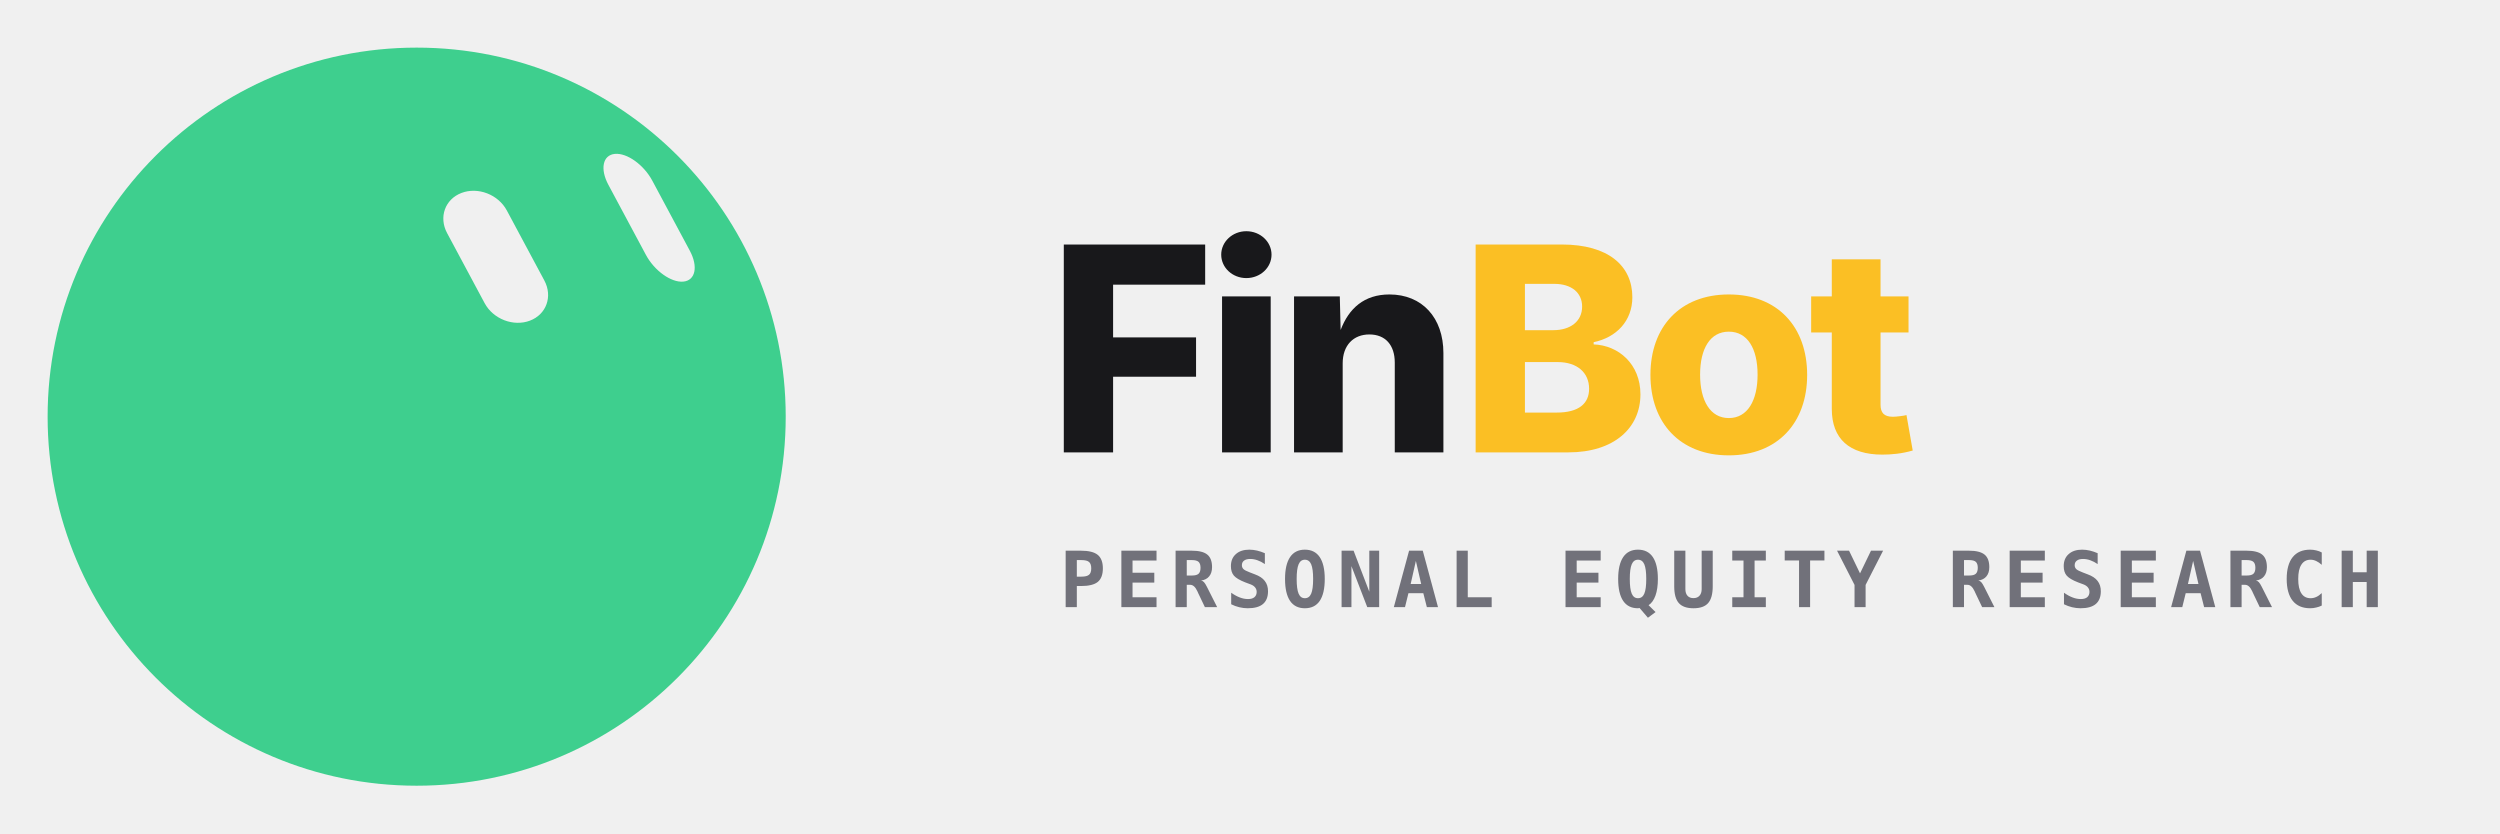
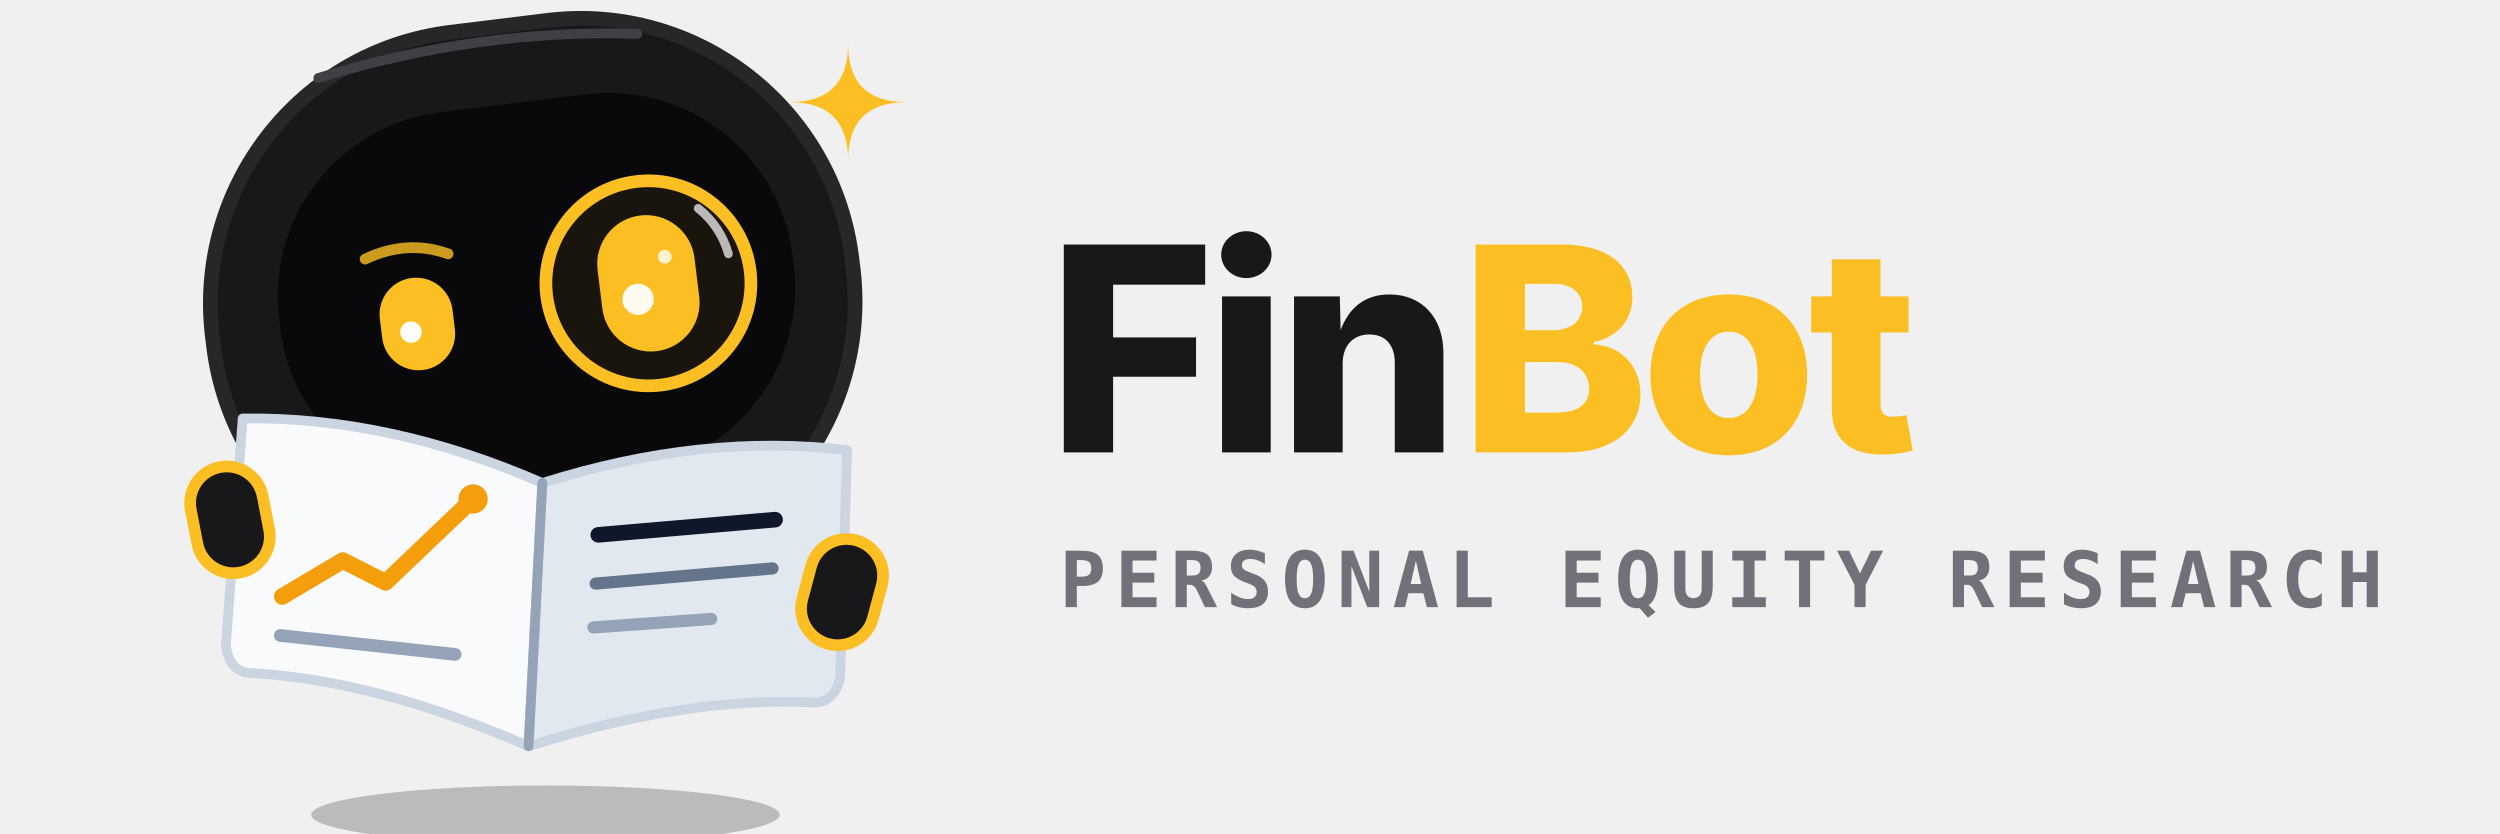
<svg xmlns="http://www.w3.org/2000/svg" viewBox="0 0 420 140" role="img" aria-label="FinBot">
-   <g transform="translate(70 70) scale(0.62)">
-     <mask id="yeux">
-       <circle r="100" fill="#fff" />
-       <g fill="#000">
-         <path d="M-9.3 -11.3A9.3 9.3 0 0 1 0 -20.6L0 -20.6A9.3 9.3 0 0 1 9.3 -11.3L9.3 11.3A9.3 9.3 0 0 1 0 20.6L0 20.6A9.3 9.3 0 0 1 -9.3 11.3Z" transform="matrix(0.87,-0.33,0.45,0.84,21.42,-43.32)" />
-         <path d="M-9.3 -11.3A9.3 9.3 0 0 1 0 -20.6L0 -20.6A9.3 9.3 0 0 1 9.3 -11.3L9.3 11.3A9.3 9.3 0 0 1 0 20.6L0 20.6A9.3 9.3 0 0 1 -9.3 11.3Z" transform="matrix(0.64,-0.06,0.45,0.84,62.98,-53.9)" />
+   <g transform="translate(8, -14) scale(0.82)">
+     <ellipse cx="102" cy="184" rx="48" ry="6" fill="#000000" opacity="0.22" />
+     <path d="M 164 26 Q 164 38 176 38 Q 164 38 164 50 Q 164 38 152 38 Q 164 38 164 26 Z" fill="#fbbf24" />
+     <g transform="rotate(-7 100 84)">
+       <rect x="34" y="22" width="132" height="114" rx="56" fill="#18181b" stroke="#27272a" stroke-width="3" />
+       <path d="M 62 28 Q 96 22 128 27" fill="none" stroke="#3f3f46" stroke-width="2" stroke-linecap="round" />
+       <rect x="48" y="38" width="106" height="78" rx="38" fill="#09090b" />
+       <g transform="translate(76, 80)">
+         <rect x="-7.5" y="-9" width="15" height="19" rx="7.5" fill="#fbbf24" />
+         <circle cx="-1.5" cy="2" r="2.2" fill="#ffffff" />
+         <path d="M -9 -14 Q 0 -17 8 -13" fill="none" stroke="#fbbf24" stroke-width="2.2" stroke-linecap="round" opacity="0.8" />
      </g>
-     </mask>
-     <rect x="-108" y="-108" width="216" height="216" fill="#3ecf8e" mask="url(#yeux)" />
+       <g transform="translate(124, 78)">
+         <rect x="-10" y="-14" width="20" height="28" rx="10" fill="#fbbf24" />
+         <circle cx="-2.5" cy="3" r="3.2" fill="#ffffff" />
+         <circle cx="4" cy="-5" r="1.4" fill="#ffffff" opacity="0.85" />
+         <circle cx="0" cy="0" r="21" fill="#fbbf24" fill-opacity="0.07" stroke="#fbbf24" stroke-width="2.6" />
+         <path d="M 12 -14 A 18 18 0 0 1 17 -4" fill="none" stroke="#ffffff" stroke-width="1.8" stroke-linecap="round" opacity="0.7" />
+       </g>
+     </g>
+     <g transform="rotate(3 100 142)">
+       <path d="M 38 106 Q 68 104 100 116 L 100 170 Q 68 158 42 158 C 39 158 37 155 37 152 Z" fill="#f8fafc" stroke="#cbd5e1" stroke-width="2" stroke-linejoin="round" />
+       <path d="M 162 106 Q 132 104 100 116 L 100 170 Q 132 158 158 158 C 161 158 163 155 163 152 Z" fill="#e2e8f0" stroke="#cbd5e1" stroke-width="2" stroke-linejoin="round" />
+       <line x1="100" y1="116" x2="100" y2="170" stroke="#94a3b8" stroke-width="2" stroke-linecap="round" />
+       <polyline points="48,142 60,134 69,138 86,120" fill="none" stroke="#f59e0b" stroke-width="3.4" stroke-linecap="round" stroke-linejoin="round" />
+       <circle cx="86" cy="120" r="3" fill="#f59e0b" />
+       <line x1="48" y1="150" x2="84" y2="152" stroke="#94a3b8" stroke-width="2.6" stroke-linecap="round" />
+       <line x1="112" y1="126" x2="148" y2="121" stroke="#0f172a" stroke-width="3.2" stroke-linecap="round" />
+       <line x1="112" y1="136" x2="148" y2="131" stroke="#64748b" stroke-width="2.5" stroke-linecap="round" />
+       <line x1="112" y1="145" x2="136" y2="142" stroke="#94a3b8" stroke-width="2.5" stroke-linecap="round" />
+       <rect x="29" y="116" width="15" height="22" rx="7.5" transform="rotate(-14 36 127)" fill="#18181b" stroke="#fbbf24" stroke-width="2.4" />
+       <rect x="155" y="124" width="15" height="22" rx="7.5" transform="rotate(12 162 135)" fill="#18181b" stroke="#fbbf24" stroke-width="2.4" />
+     </g>
  </g>
  <g transform="translate(176, 76)">
    <text x="0" y="0" font-family="-apple-system, BlinkMacSystemFont, 'Inter', sans-serif" font-size="48" font-weight="800" fill="#18181b" letter-spacing="-1.5">Fin<tspan fill="#fbbf24">Bot</tspan>
    </text>
    <text x="2" y="26" font-family="ui-monospace, SFMono-Regular, Menlo, monospace" font-size="13" font-weight="600" fill="#71717a" letter-spacing="1.5">PERSONAL EQUITY RESEARCH</text>
  </g>
</svg>
